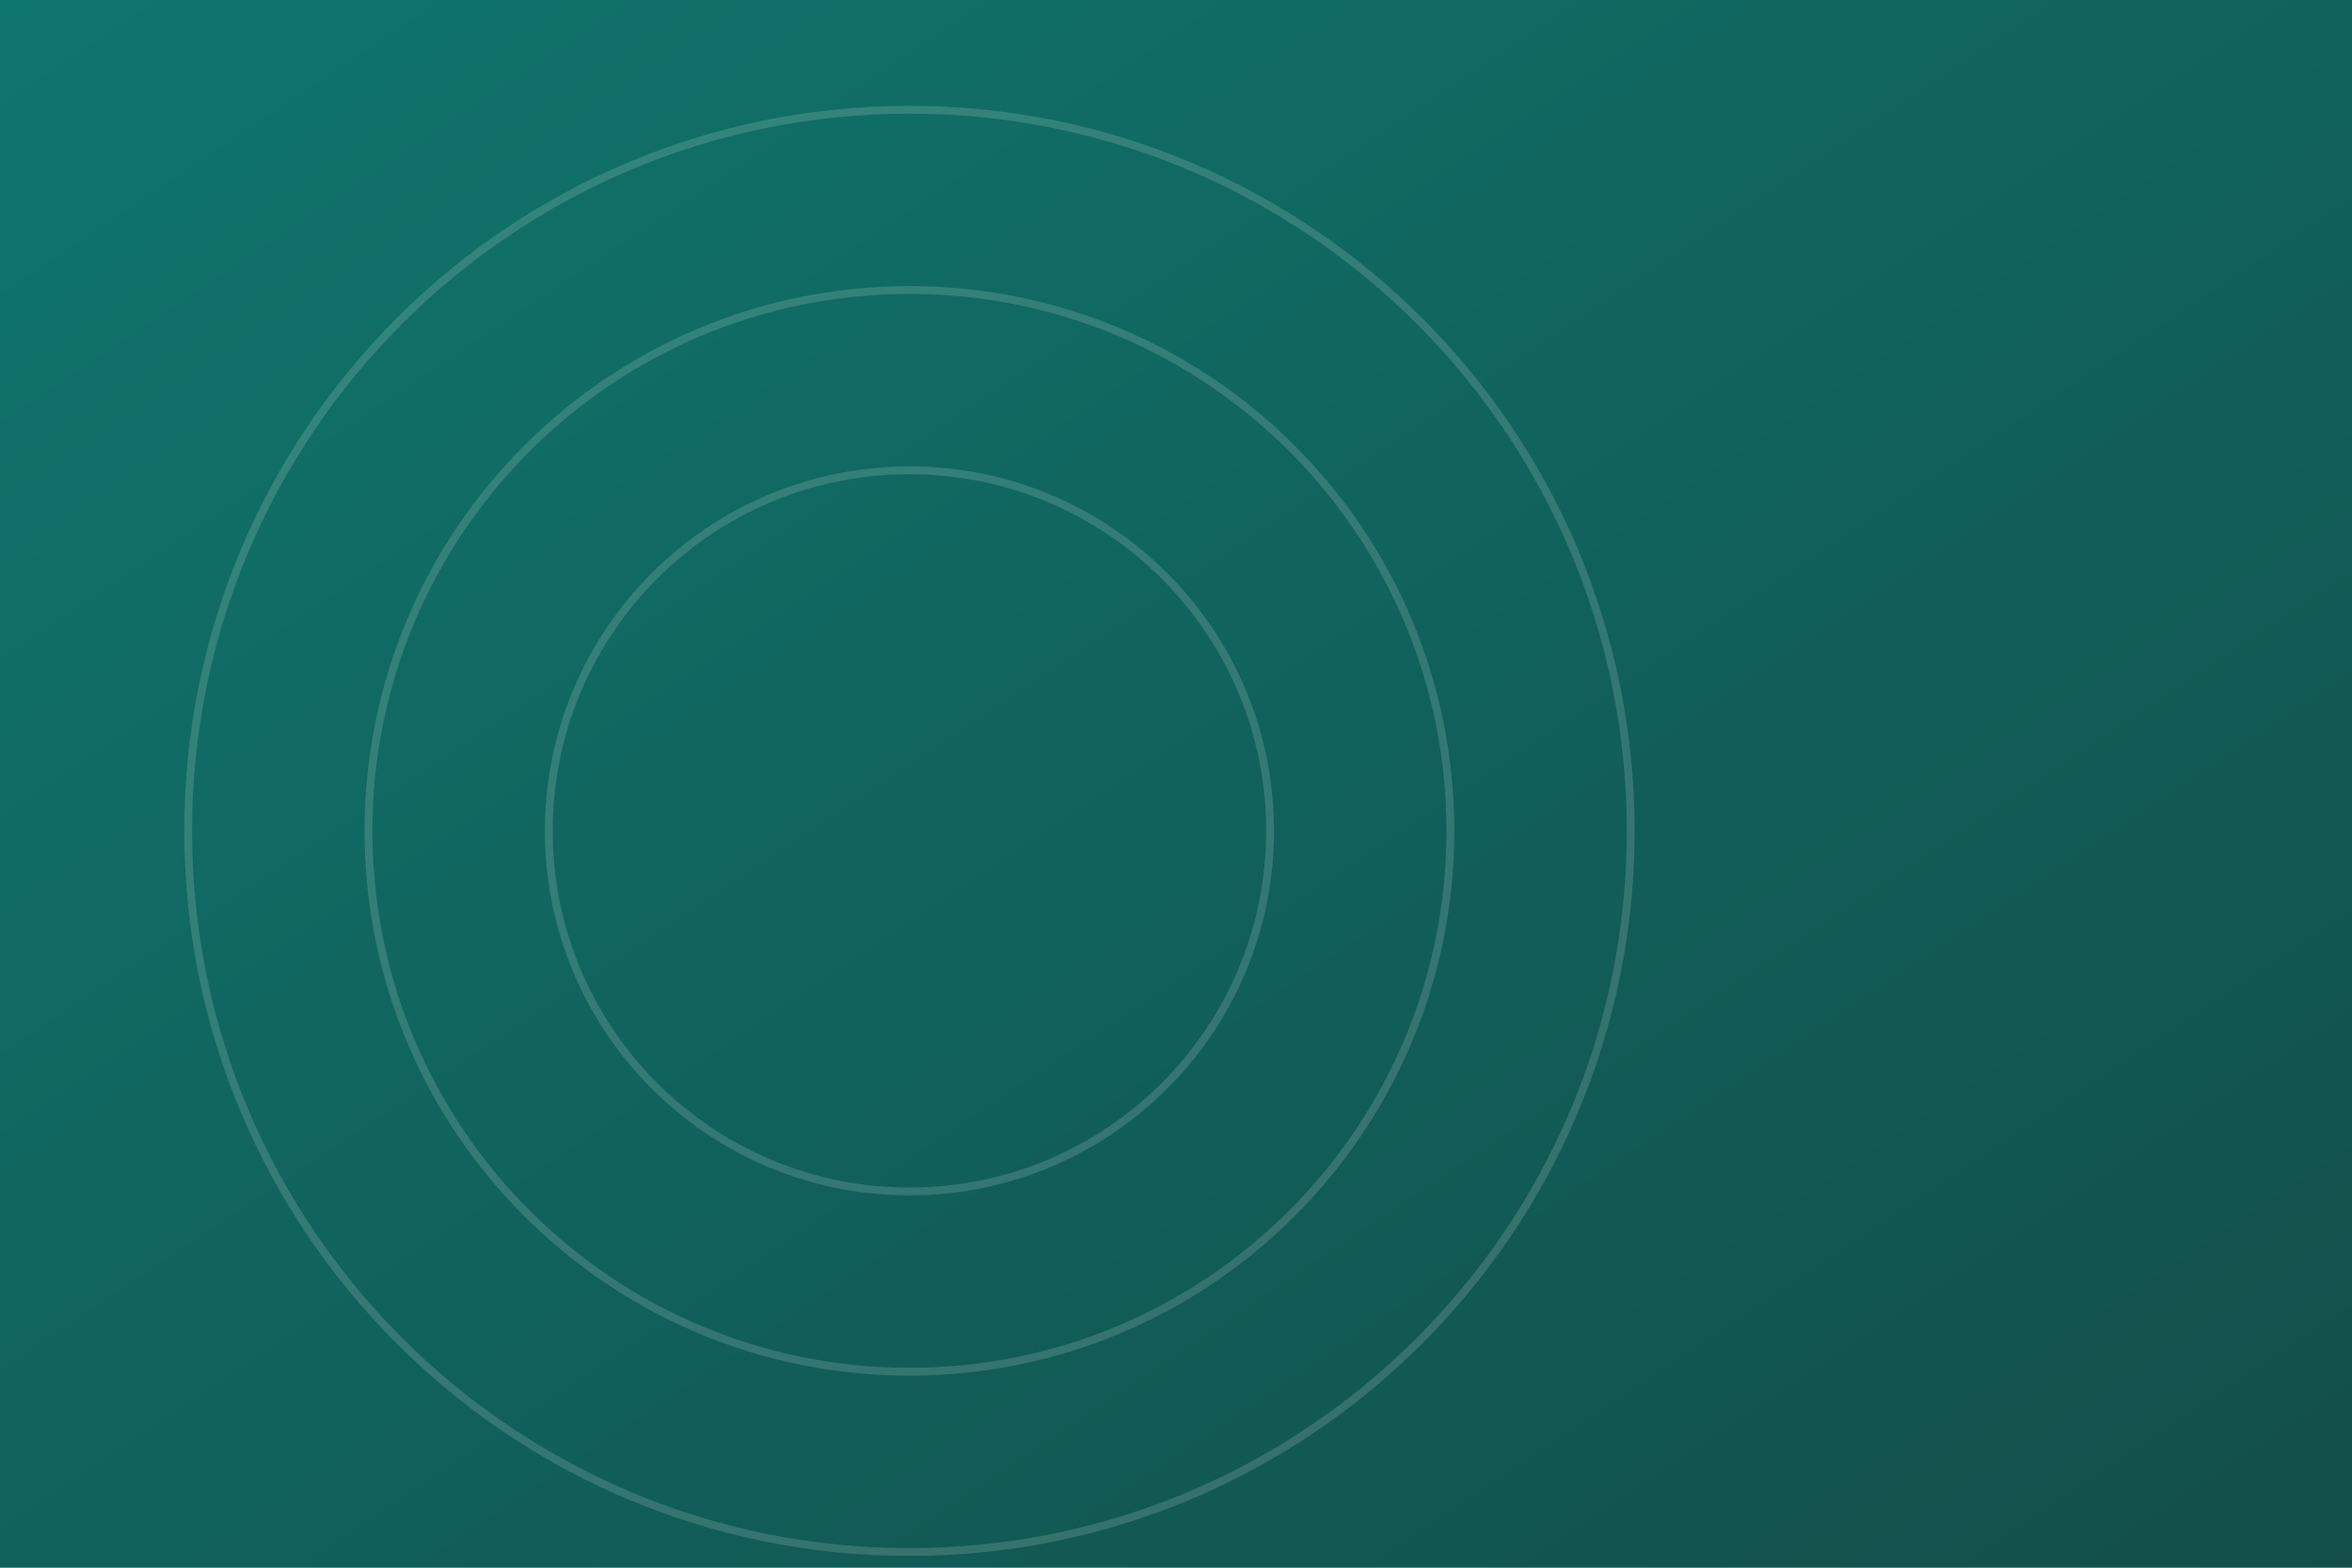
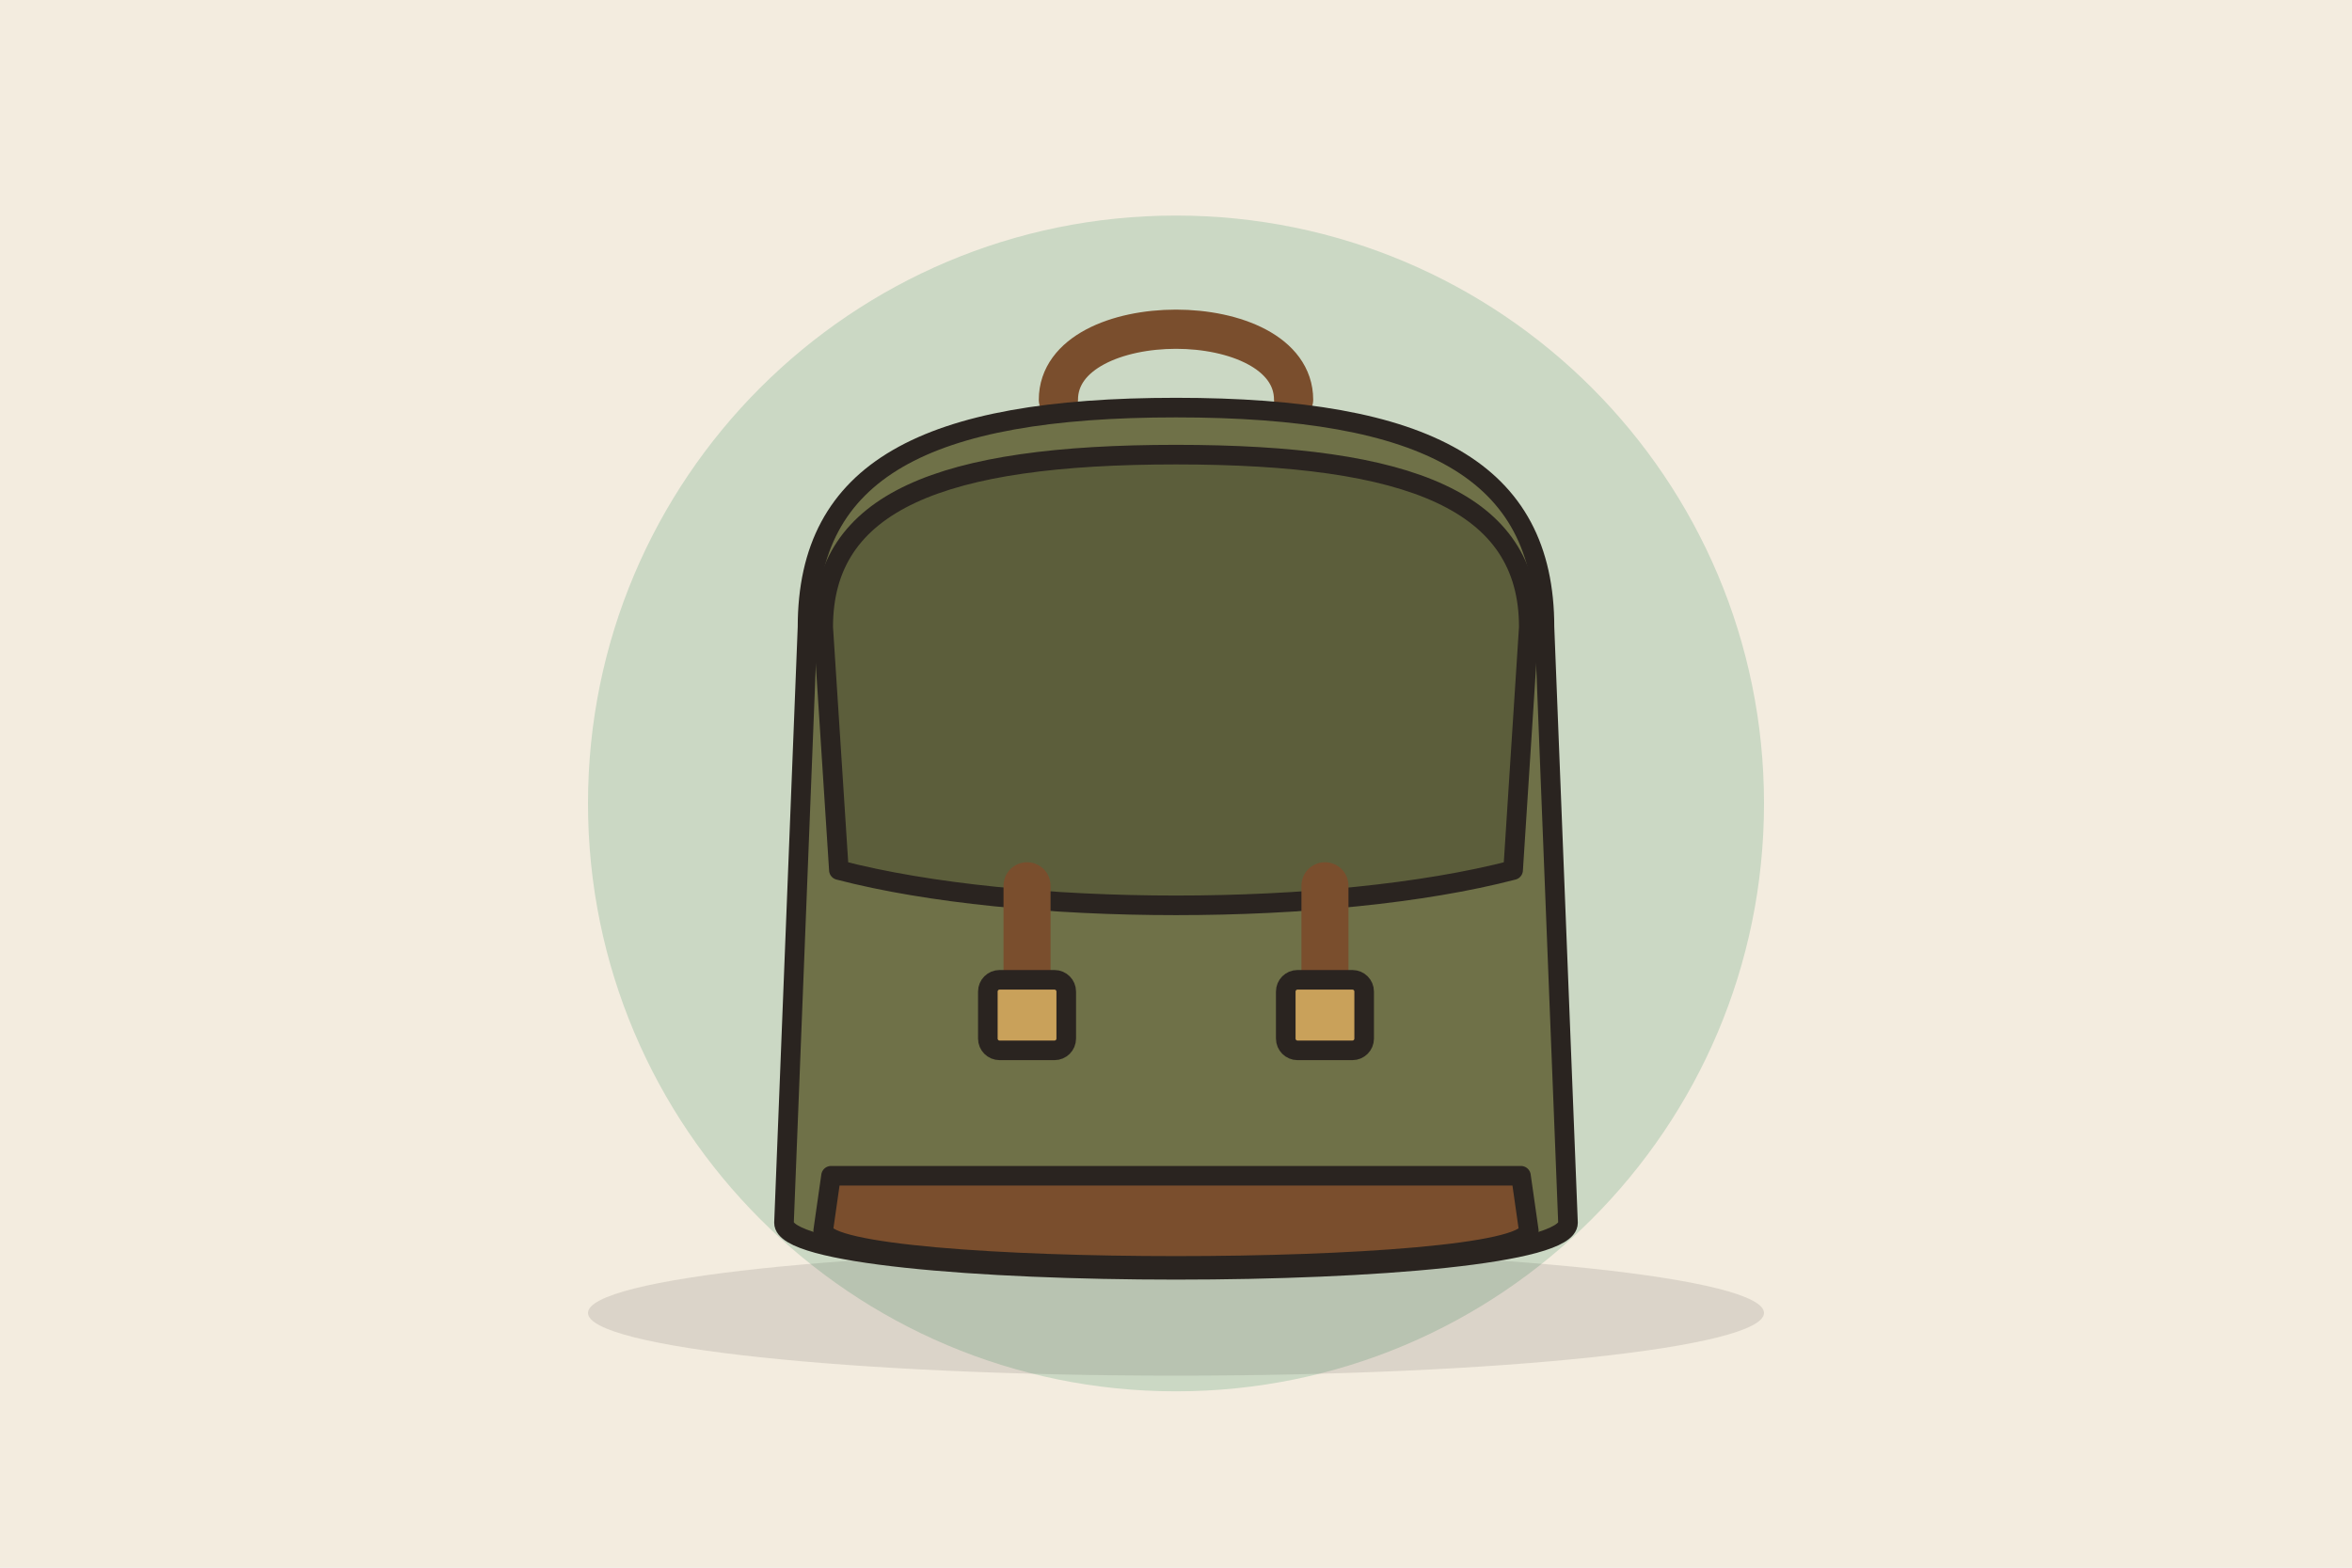
<svg xmlns="http://www.w3.org/2000/svg" width="600" height="400" viewBox="0 0 600 400" role="img" aria-label="Canvas rucksack">
-   <defs>
-     <linearGradient id="g" x1="0" y1="0" x2="1" y2="1">
-       <stop offset="0%" stop-color="#0f766e" />
-       <stop offset="100%" stop-color="#134e4a" />
-     </linearGradient>
-   </defs>
-   <rect width="600" height="400" fill="url(#g)" />
-   <g opacity="0.15" fill="none" stroke="#ffffff" stroke-width="2">
-     <circle cx="232" cy="212" r="92" />
-     <circle cx="232" cy="212" r="138" />
-     <circle cx="232" cy="212" r="184" />
-   </g>
+   <rect width="600" height="400" fill="#F3ECDF" />
+   <circle cx="300" cy="205" r="150" fill="#CBD8C4" />
+   <ellipse cx="300" cy="335" rx="150" ry="16" fill="#2A2420" opacity="0.12" />
+   <path d="M270 102 C 270 78, 330 78, 330 102" fill="none" stroke="#7A4E2D" stroke-width="10" stroke-linecap="round" />
+   <path d="M206 160 C 206 120, 236 104, 300 104 C 364 104, 394 120, 394 160 L 400 312 C 400 328, 200 328, 200 312 Z" fill="#6F7148" stroke="#2A2420" stroke-width="5" stroke-linejoin="round" stroke-linecap="round" />
+   <path d="M212 300 L 388 300 L 390 314 C 388 326, 212 326, 210 314 Z" fill="#7A4E2D" stroke="#2A2420" stroke-width="5" stroke-linejoin="round" stroke-linecap="round" />
+   <path d="M210 160 C 210 128, 240 116, 300 116 C 360 116, 390 128, 390 160 L 386 222 C 340 234, 260 234, 214 222 Z" fill="#5C5E3B" stroke="#2A2420" stroke-width="5" stroke-linejoin="round" stroke-linecap="round" />
+   <path d="M262 226 L 262 262 M338 226 L 338 262" fill="none" stroke="#7A4E2D" stroke-width="12" stroke-linecap="round" />
+   <rect x="252" y="250" width="20" height="18" rx="3" fill="#C9A15A" stroke="#2A2420" stroke-width="5" stroke-linejoin="round" stroke-linecap="round" />
+   <rect x="328" y="250" width="20" height="18" rx="3" fill="#C9A15A" stroke="#2A2420" stroke-width="5" stroke-linejoin="round" stroke-linecap="round" />
</svg>
